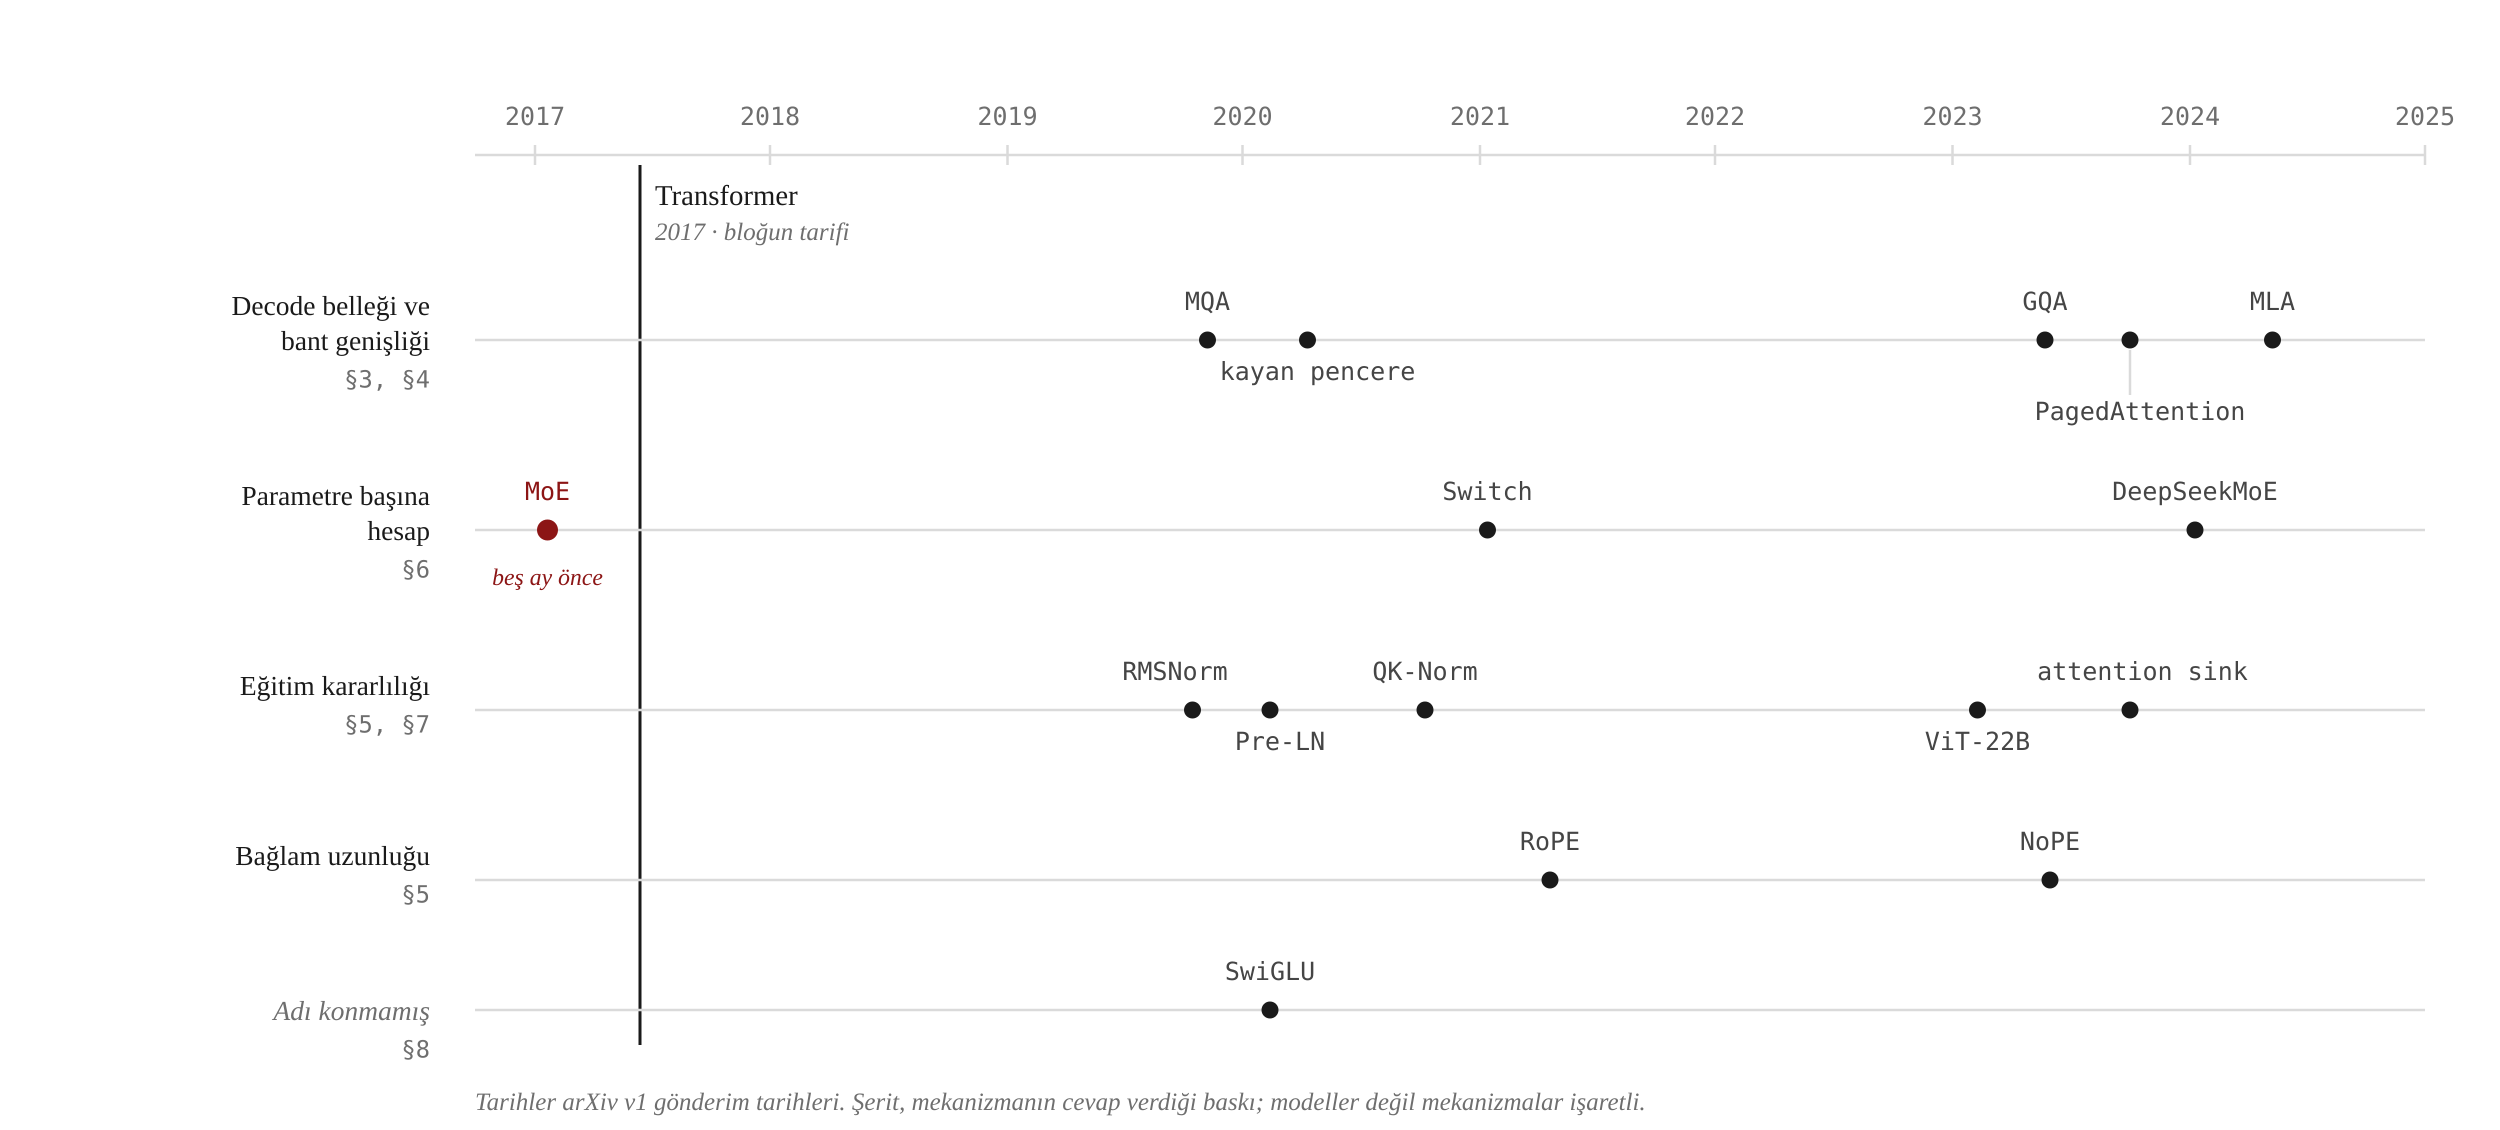
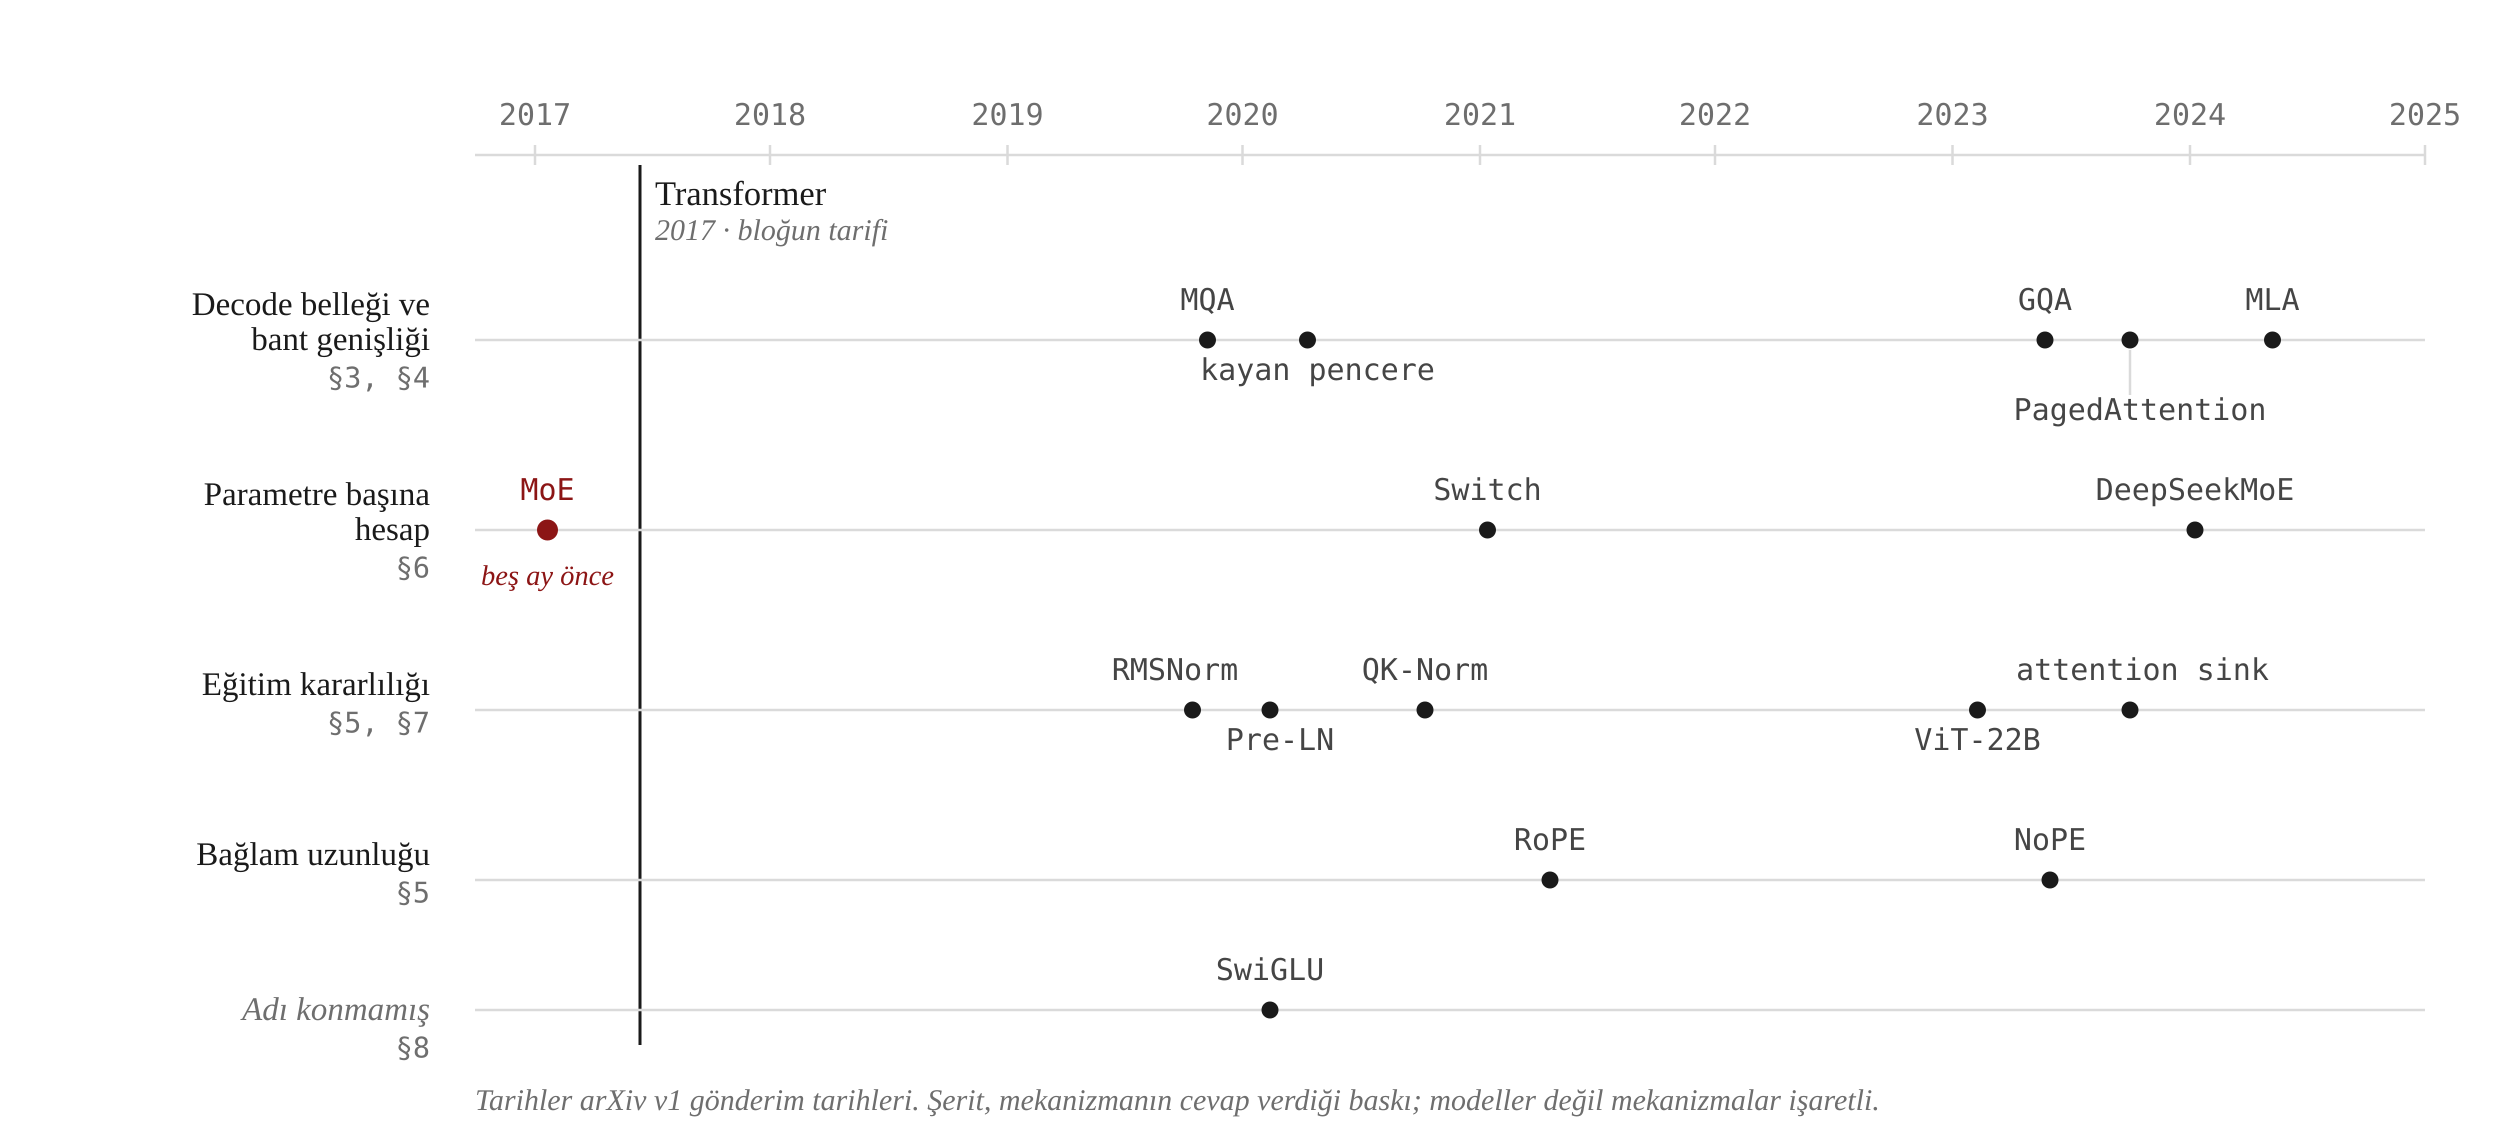
<svg xmlns="http://www.w3.org/2000/svg" viewBox="0 0 1000 452" role="img" aria-labelledby="t1">
  <style>
    .ser { font-family: Georgia, 'Times New Roman', serif; }
    .mon { font-family: Consolas, Menlo, monospace; }
  </style>
  <line x1="190" y1="62" x2="970" y2="62" stroke="#dadada" stroke-width="1" />
-   <g class="mon" font-size="10" fill="#6e6e6e" text-anchor="middle">
+   <g class="mon" font-size="12" fill="#6e6e6e" text-anchor="middle">
    <text x="214" y="50">2017</text>
    <text x="308" y="50">2018</text>
    <text x="403" y="50">2019</text>
    <text x="497" y="50">2020</text>
    <text x="592" y="50">2021</text>
    <text x="686" y="50">2022</text>
    <text x="781" y="50">2023</text>
    <text x="876" y="50">2024</text>
    <text x="970" y="50">2025</text>
  </g>
  <g stroke="#dadada" stroke-width="1">
    <line x1="214" y1="58" x2="214" y2="66" />
    <line x1="308" y1="58" x2="308" y2="66" />
    <line x1="403" y1="58" x2="403" y2="66" />
    <line x1="497" y1="58" x2="497" y2="66" />
    <line x1="592" y1="58" x2="592" y2="66" />
    <line x1="686" y1="58" x2="686" y2="66" />
    <line x1="781" y1="58" x2="781" y2="66" />
    <line x1="876" y1="58" x2="876" y2="66" />
    <line x1="970" y1="58" x2="970" y2="66" />
  </g>
  <line x1="256" y1="66" x2="256" y2="418" stroke="#1a1a1a" stroke-width="1.2" />
-   <text class="ser" x="262" y="82" font-size="11.5" fill="#1a1a1a">Transformer</text>
-   <text class="ser" x="262" y="96" font-size="10" font-style="italic" fill="#6e6e6e">2017 · bloğun tarifi</text>
+   <text class="ser" x="262" y="82" font-size="13.8" fill="#1a1a1a">Transformer</text>
+   <text class="ser" x="262" y="96" font-size="12" font-style="italic" fill="#6e6e6e">2017 · bloğun tarifi</text>
  <g text-anchor="end">
-     <text class="ser" x="172" y="126" font-size="11" fill="#1a1a1a">Decode belleği ve</text>
-     <text class="ser" x="172" y="140" font-size="11" fill="#1a1a1a">bant genişliği</text>
-     <text class="mon" x="172" y="155" font-size="9.5" fill="#6e6e6e">§3, §4</text>
-     <text class="ser" x="172" y="202" font-size="11" fill="#1a1a1a">Parametre başına</text>
-     <text class="ser" x="172" y="216" font-size="11" fill="#1a1a1a">hesap</text>
-     <text class="mon" x="172" y="231" font-size="9.5" fill="#6e6e6e">§6</text>
-     <text class="ser" x="172" y="278" font-size="11" fill="#1a1a1a">Eğitim kararlılığı</text>
-     <text class="mon" x="172" y="293" font-size="9.5" fill="#6e6e6e">§5, §7</text>
-     <text class="ser" x="172" y="346" font-size="11" fill="#1a1a1a">Bağlam uzunluğu</text>
-     <text class="mon" x="172" y="361" font-size="9.5" fill="#6e6e6e">§5</text>
-     <text class="ser" x="172" y="408" font-size="11" font-style="italic" fill="#6e6e6e">Adı konmamış</text>
-     <text class="mon" x="172" y="423" font-size="9.5" fill="#6e6e6e">§8</text>
+     <text class="ser" x="172" y="126" font-size="13.2" fill="#1a1a1a">Decode belleği ve</text>
+     <text class="ser" x="172" y="140" font-size="13.2" fill="#1a1a1a">bant genişliği</text>
+     <text class="mon" x="172" y="155" font-size="11.4" fill="#6e6e6e">§3, §4</text>
+     <text class="ser" x="172" y="202" font-size="13.2" fill="#1a1a1a">Parametre başına</text>
+     <text class="ser" x="172" y="216" font-size="13.2" fill="#1a1a1a">hesap</text>
+     <text class="mon" x="172" y="231" font-size="11.4" fill="#6e6e6e">§6</text>
+     <text class="ser" x="172" y="278" font-size="13.2" fill="#1a1a1a">Eğitim kararlılığı</text>
+     <text class="mon" x="172" y="293" font-size="11.4" fill="#6e6e6e">§5, §7</text>
+     <text class="ser" x="172" y="346" font-size="13.2" fill="#1a1a1a">Bağlam uzunluğu</text>
+     <text class="mon" x="172" y="361" font-size="11.4" fill="#6e6e6e">§5</text>
+     <text class="ser" x="172" y="408" font-size="13.2" font-style="italic" fill="#6e6e6e">Adı konmamış</text>
+     <text class="mon" x="172" y="423" font-size="11.4" fill="#6e6e6e">§8</text>
  </g>
  <g stroke="#dadada" stroke-width="1">
    <line x1="190" y1="136" x2="970" y2="136" />
    <line x1="190" y1="212" x2="970" y2="212" />
    <line x1="190" y1="284" x2="970" y2="284" />
    <line x1="190" y1="352" x2="970" y2="352" />
    <line x1="190" y1="404" x2="970" y2="404" />
  </g>
  <g fill="#1a1a1a">
    <circle cx="483" cy="136" r="3.4" />
    <circle cx="523" cy="136" r="3.4" />
    <circle cx="818" cy="136" r="3.4" />
    <circle cx="852" cy="136" r="3.4" />
    <circle cx="909" cy="136" r="3.4" />
  </g>
-   <g class="mon" font-size="10" fill="#454545" text-anchor="middle">
+   <g class="mon" font-size="12" fill="#454545" text-anchor="middle">
    <text x="483" y="124">MQA</text>
    <text x="818" y="124">GQA</text>
    <text x="909" y="124">MLA</text>
  </g>
-   <g class="mon" font-size="10" fill="#454545" text-anchor="middle">
+   <g class="mon" font-size="12" fill="#454545" text-anchor="middle">
    <text x="527" y="152">kayan pencere</text>
    <text x="856" y="168">PagedAttention</text>
  </g>
  <line x1="852" y1="140" x2="852" y2="158" stroke="#dadada" stroke-width="1" />
  <circle cx="219" cy="212" r="4.2" fill="#8c1515" />
  <g fill="#1a1a1a">
    <circle cx="595" cy="212" r="3.4" />
    <circle cx="878" cy="212" r="3.4" />
  </g>
-   <text class="mon" x="219" y="200" font-size="10" fill="#8c1515" text-anchor="middle">MoE</text>
-   <text class="ser" x="219" y="234" font-size="9.5" font-style="italic" fill="#8c1515" text-anchor="middle">beş ay önce</text>
-   <g class="mon" font-size="10" fill="#454545" text-anchor="middle">
+   <text class="mon" x="219" y="200" font-size="12" fill="#8c1515" text-anchor="middle">MoE</text>
+   <text class="ser" x="219" y="234" font-size="11.4" font-style="italic" fill="#8c1515" text-anchor="middle">beş ay önce</text>
+   <g class="mon" font-size="12" fill="#454545" text-anchor="middle">
    <text x="595" y="200">Switch</text>
    <text x="878" y="200">DeepSeekMoE</text>
  </g>
  <g fill="#1a1a1a">
    <circle cx="477" cy="284" r="3.4" />
    <circle cx="508" cy="284" r="3.4" />
    <circle cx="570" cy="284" r="3.4" />
    <circle cx="791" cy="284" r="3.4" />
    <circle cx="852" cy="284" r="3.4" />
  </g>
-   <g class="mon" font-size="10" fill="#454545" text-anchor="middle">
+   <g class="mon" font-size="12" fill="#454545" text-anchor="middle">
    <text x="470" y="272">RMSNorm</text>
    <text x="570" y="272">QK-Norm</text>
    <text x="857" y="272">attention sink</text>
  </g>
-   <g class="mon" font-size="10" fill="#454545" text-anchor="middle">
+   <g class="mon" font-size="12" fill="#454545" text-anchor="middle">
    <text x="512" y="300">Pre-LN</text>
    <text x="791" y="300">ViT-22B</text>
  </g>
  <g fill="#1a1a1a">
    <circle cx="620" cy="352" r="3.4" />
    <circle cx="820" cy="352" r="3.4" />
  </g>
-   <g class="mon" font-size="10" fill="#454545" text-anchor="middle">
+   <g class="mon" font-size="12" fill="#454545" text-anchor="middle">
    <text x="620" y="340">RoPE</text>
    <text x="820" y="340">NoPE</text>
  </g>
  <circle cx="508" cy="404" r="3.4" fill="#1a1a1a" />
-   <text class="mon" x="508" y="392" font-size="10" fill="#454545" text-anchor="middle">SwiGLU</text>
-   <text class="ser" x="190" y="444" font-size="10" font-style="italic" fill="#6e6e6e">Tarihler arXiv v1 gönderim tarihleri. Şerit, mekanizmanın cevap verdiği baskı; modeller değil mekanizmalar işaretli.</text>
+   <text class="mon" x="508" y="392" font-size="12" fill="#454545" text-anchor="middle">SwiGLU</text>
+   <text class="ser" x="190" y="444" font-size="12" font-style="italic" fill="#6e6e6e">Tarihler arXiv v1 gönderim tarihleri. Şerit, mekanizmanın cevap verdiği baskı; modeller değil mekanizmalar işaretli.</text>
</svg>
